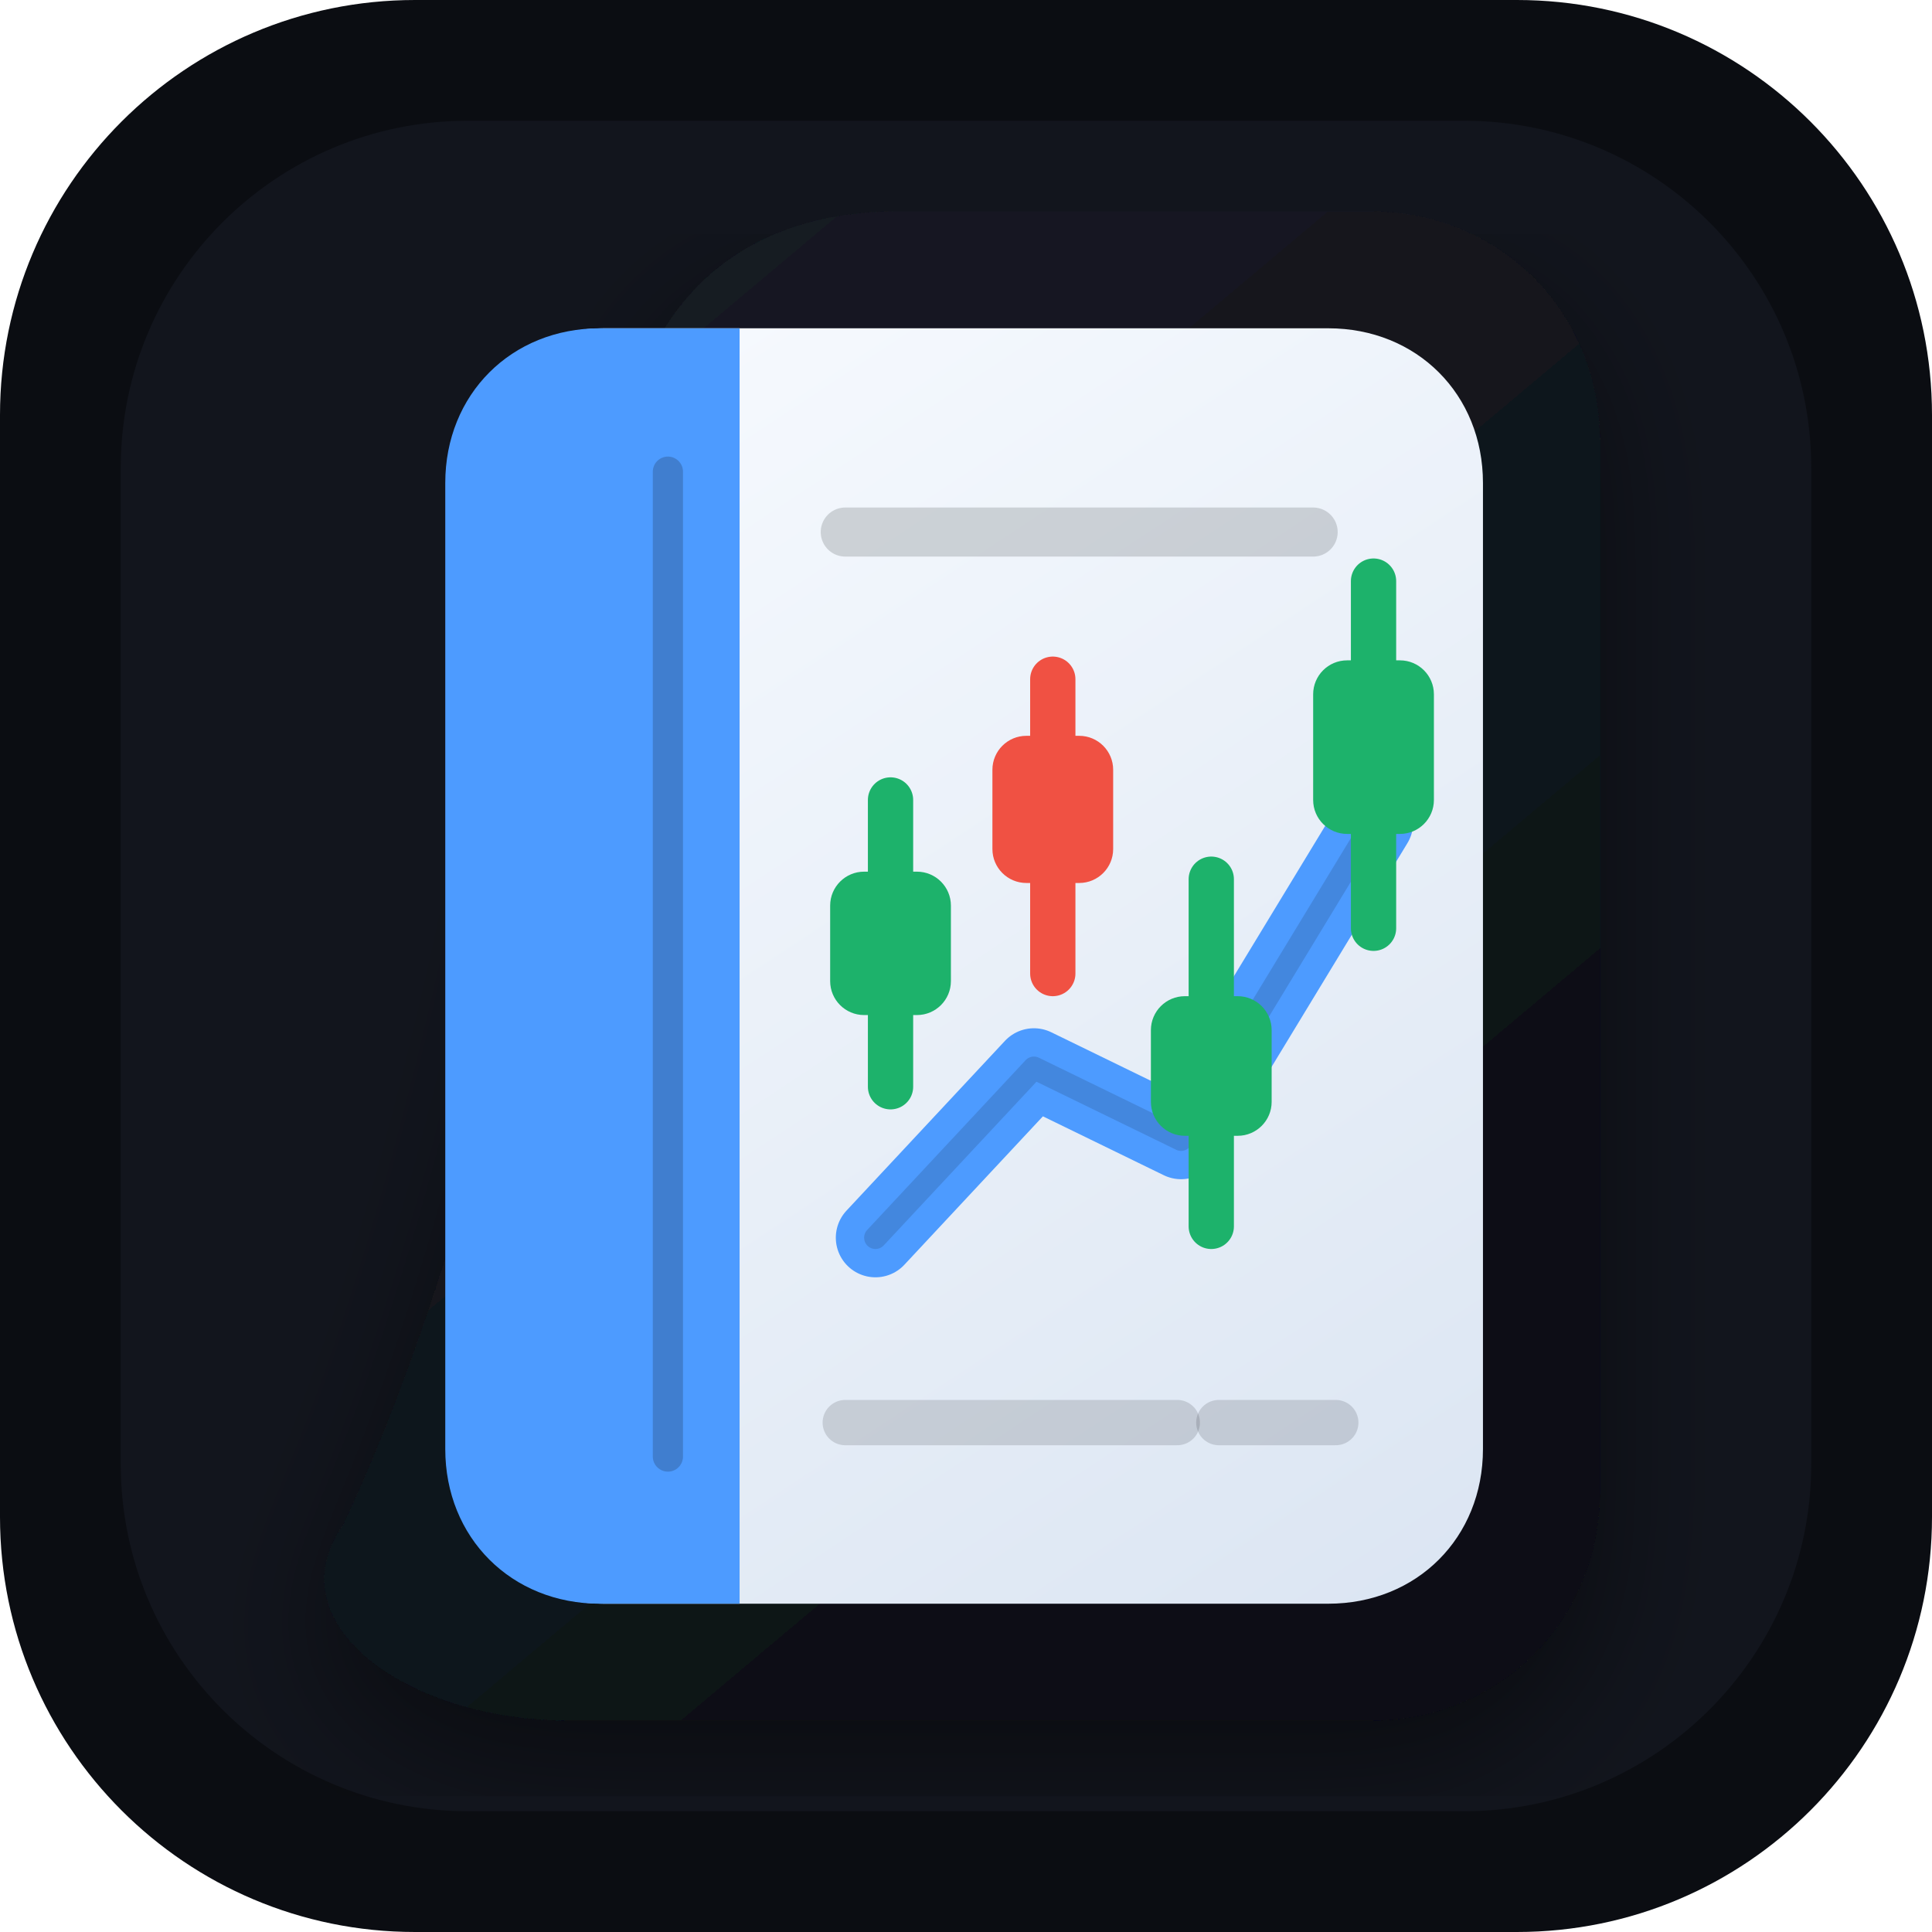
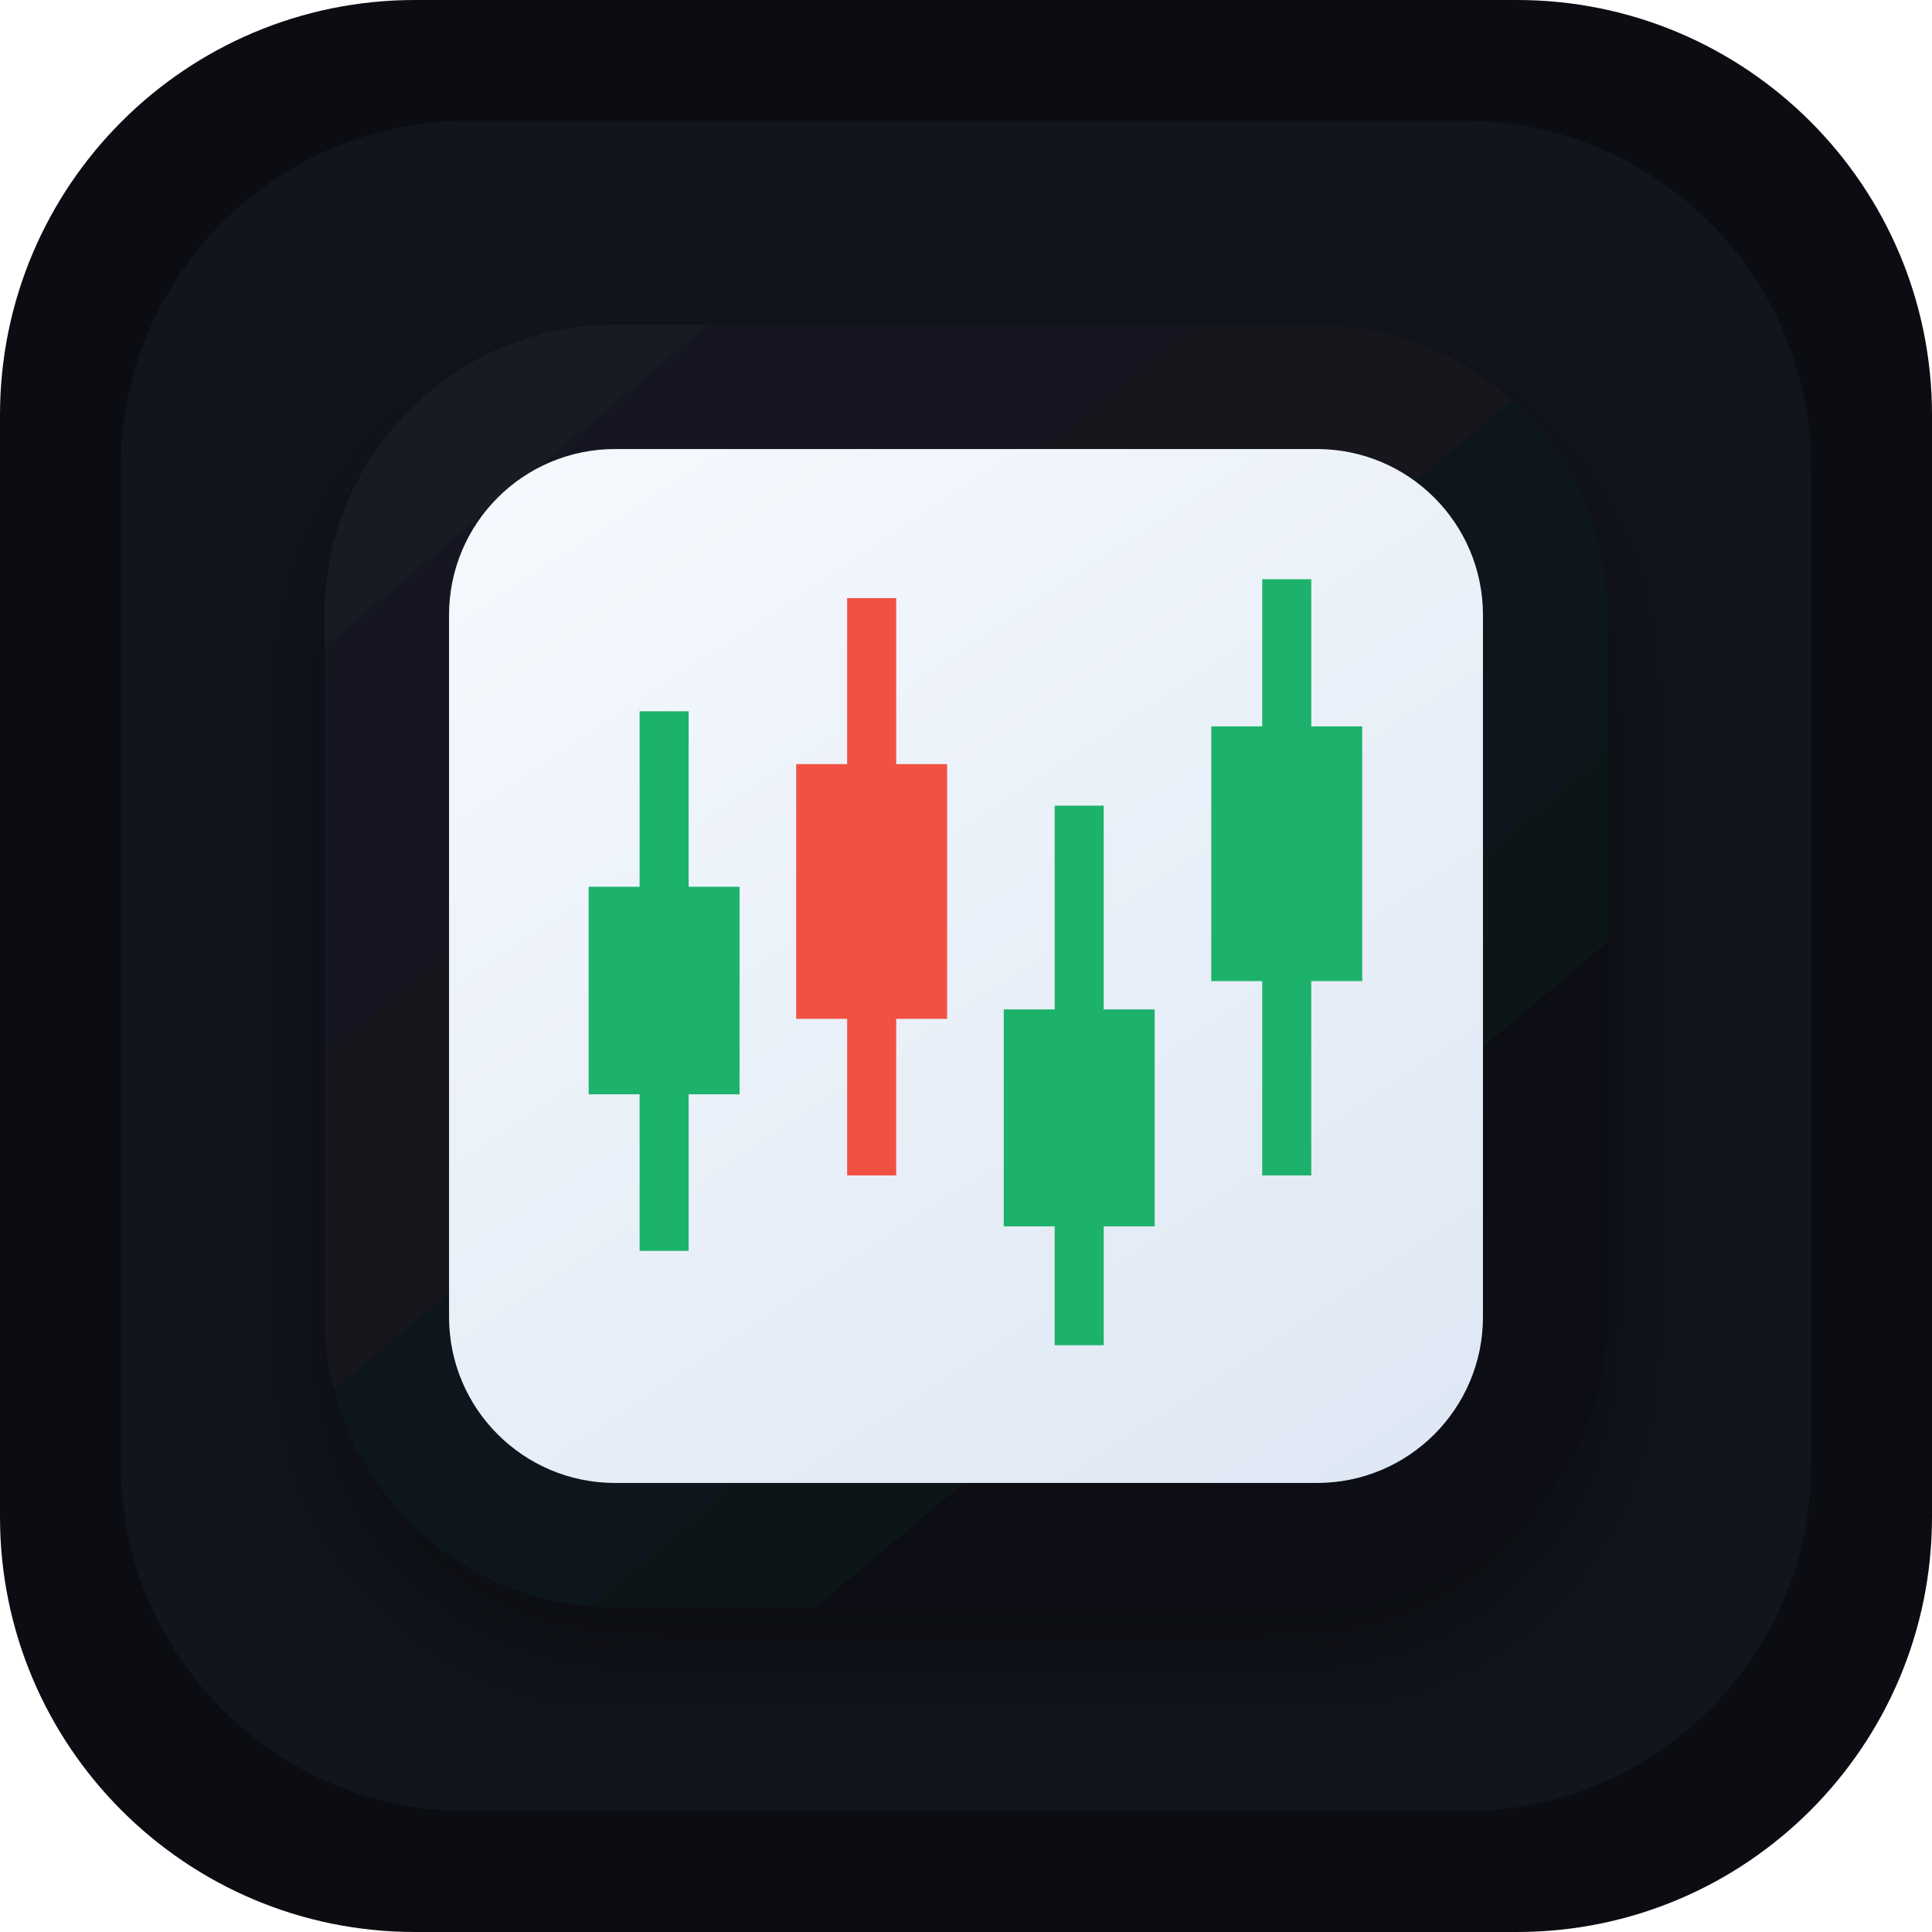
<svg xmlns="http://www.w3.org/2000/svg" viewBox="0 0 1024 1024" role="img" aria-labelledby="title desc">
  <defs>
    <linearGradient id="page" x1="272" y1="148" x2="752" y2="876" gradientUnits="userSpaceOnUse">
      <stop offset="0" stop-color="#f8fbff" />
      <stop offset="1" stop-color="#dbe5f2" />
    </linearGradient>
    <linearGradient id="cover" x1="176" y1="112" x2="848" y2="912" gradientUnits="userSpaceOnUse">
      <stop offset="0" stop-color="#171c26" />
      <stop offset="1" stop-color="#0b0d12" />
    </linearGradient>
-     <filter id="shadow" x="120" y="96" width="784" height="856" filterUnits="userSpaceOnUse" color-interpolation-filters="sRGB">
+     <filter id="shadow" x="120" y="120" width="784" height="784" filterUnits="userSpaceOnUse" color-interpolation-filters="sRGB">
      <feDropShadow dx="0" dy="28" stdDeviation="34" flood-color="#000000" flood-opacity="0.42" />
    </filter>
  </defs>
  <rect width="1024" height="1024" rx="220" fill="#0b0d12" />
  <rect x="64" y="64" width="896" height="896" rx="184" fill="#12151d" />
-   <path d="M182 808C244 676 291 486 329 240C342 157 395 112 476 112H726C795 112 848 165 848 234V790C848 859 795 912 726 912H302C215 912 145 860 182 808Z" fill="url(#cover)" filter="url(#shadow)" />
-   <path d="M320 174H704C751 174 786 209 786 256V768C786 815 751 850 704 850H320C273 850 238 815 238 768V256C238 209 273 174 320 174Z" fill="url(#page)" />
-   <path d="M318 174H392V850H318C271 850 236 815 236 768V256C236 209 271 174 318 174Z" fill="#4d9bff" />
-   <path d="M354 250V772" stroke="#0b0d12" stroke-opacity="0.2" stroke-width="16" stroke-linecap="round" />
-   <path d="M464 656L548 566L626 604L728 436" fill="none" stroke="#4d9bff" stroke-width="42" stroke-linecap="round" stroke-linejoin="round" />
-   <path d="M464 656L548 566L626 604L728 436" fill="none" stroke="#0b0d12" stroke-opacity="0.14" stroke-width="12" stroke-linecap="round" stroke-linejoin="round" />
-   <path d="M472 424V576" stroke="#1db26b" stroke-width="24" stroke-linecap="round" />
-   <rect x="440" y="462" width="64" height="76" rx="18" fill="#1db26b" />
-   <path d="M558 360V516" stroke="#f05143" stroke-width="24" stroke-linecap="round" />
-   <rect x="526" y="390" width="64" height="78" rx="18" fill="#f05143" />
-   <path d="M642 466V650" stroke="#1db26b" stroke-width="24" stroke-linecap="round" />
-   <rect x="610" y="528" width="64" height="74" rx="18" fill="#1db26b" />
-   <path d="M728 308V492" stroke="#1db26b" stroke-width="24" stroke-linecap="round" />
-   <rect x="696" y="350" width="64" height="92" rx="18" fill="#1db26b" />
-   <path d="M448 282H696" stroke="#0b0d12" stroke-opacity="0.16" stroke-width="26" stroke-linecap="round" />
-   <path d="M448 754H624" stroke="#0b0d12" stroke-opacity="0.14" stroke-width="24" stroke-linecap="round" />
-   <path d="M646 754H708" stroke="#0b0d12" stroke-opacity="0.14" stroke-width="24" stroke-linecap="round" />
+   <rect x="172" y="172" width="680" height="680" rx="154" fill="url(#cover)" filter="url(#shadow)" />
+   <rect x="238" y="238" width="548" height="548" rx="88" fill="url(#page)" />
+   <path d="M352 390V650" stroke="#1db26b" stroke-width="26" stroke-linecap="square" />
+   <rect x="312" y="470" width="80" height="110" fill="#1db26b" />
+   <path d="M462 330V610" stroke="#f05143" stroke-width="26" stroke-linecap="square" />
+   <rect x="422" y="405" width="80" height="135" fill="#f05143" />
+   <path d="M572 440V700" stroke="#1db26b" stroke-width="26" stroke-linecap="square" />
+   <rect x="532" y="535" width="80" height="115" fill="#1db26b" />
+   <path d="M682 320V610" stroke="#1db26b" stroke-width="26" stroke-linecap="square" />
+   <rect x="642" y="385" width="80" height="135" fill="#1db26b" />
</svg>
